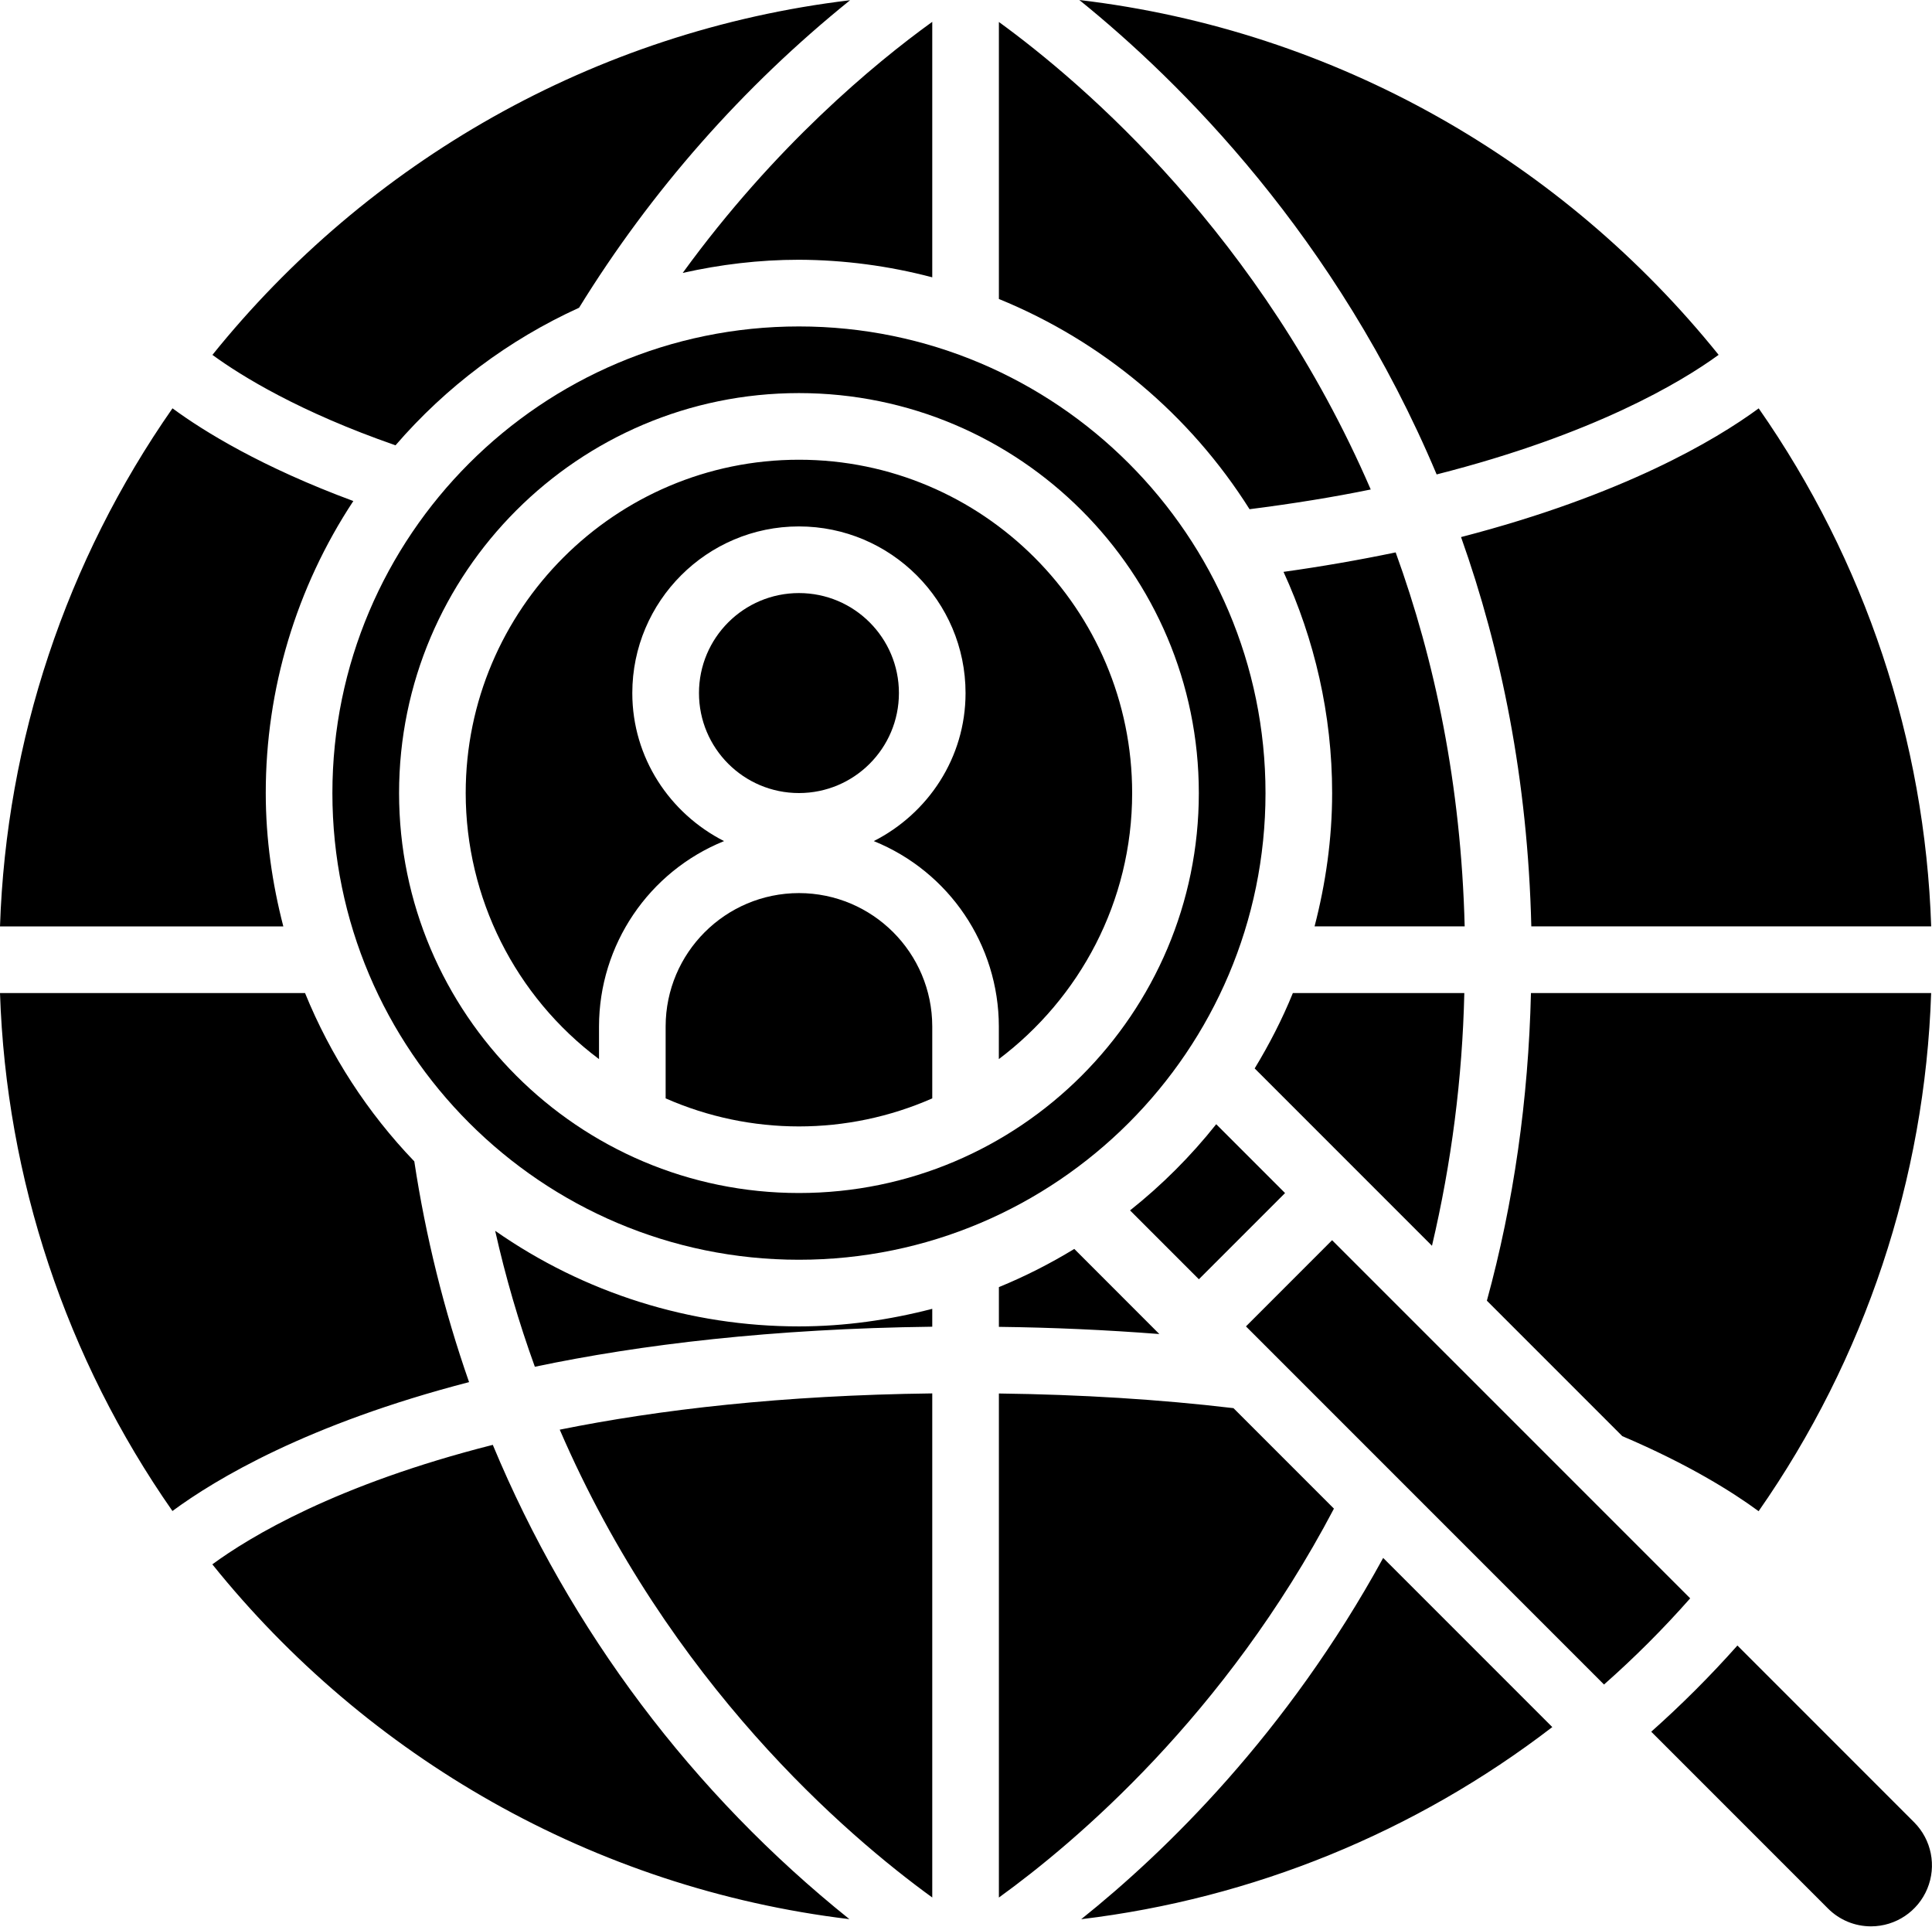
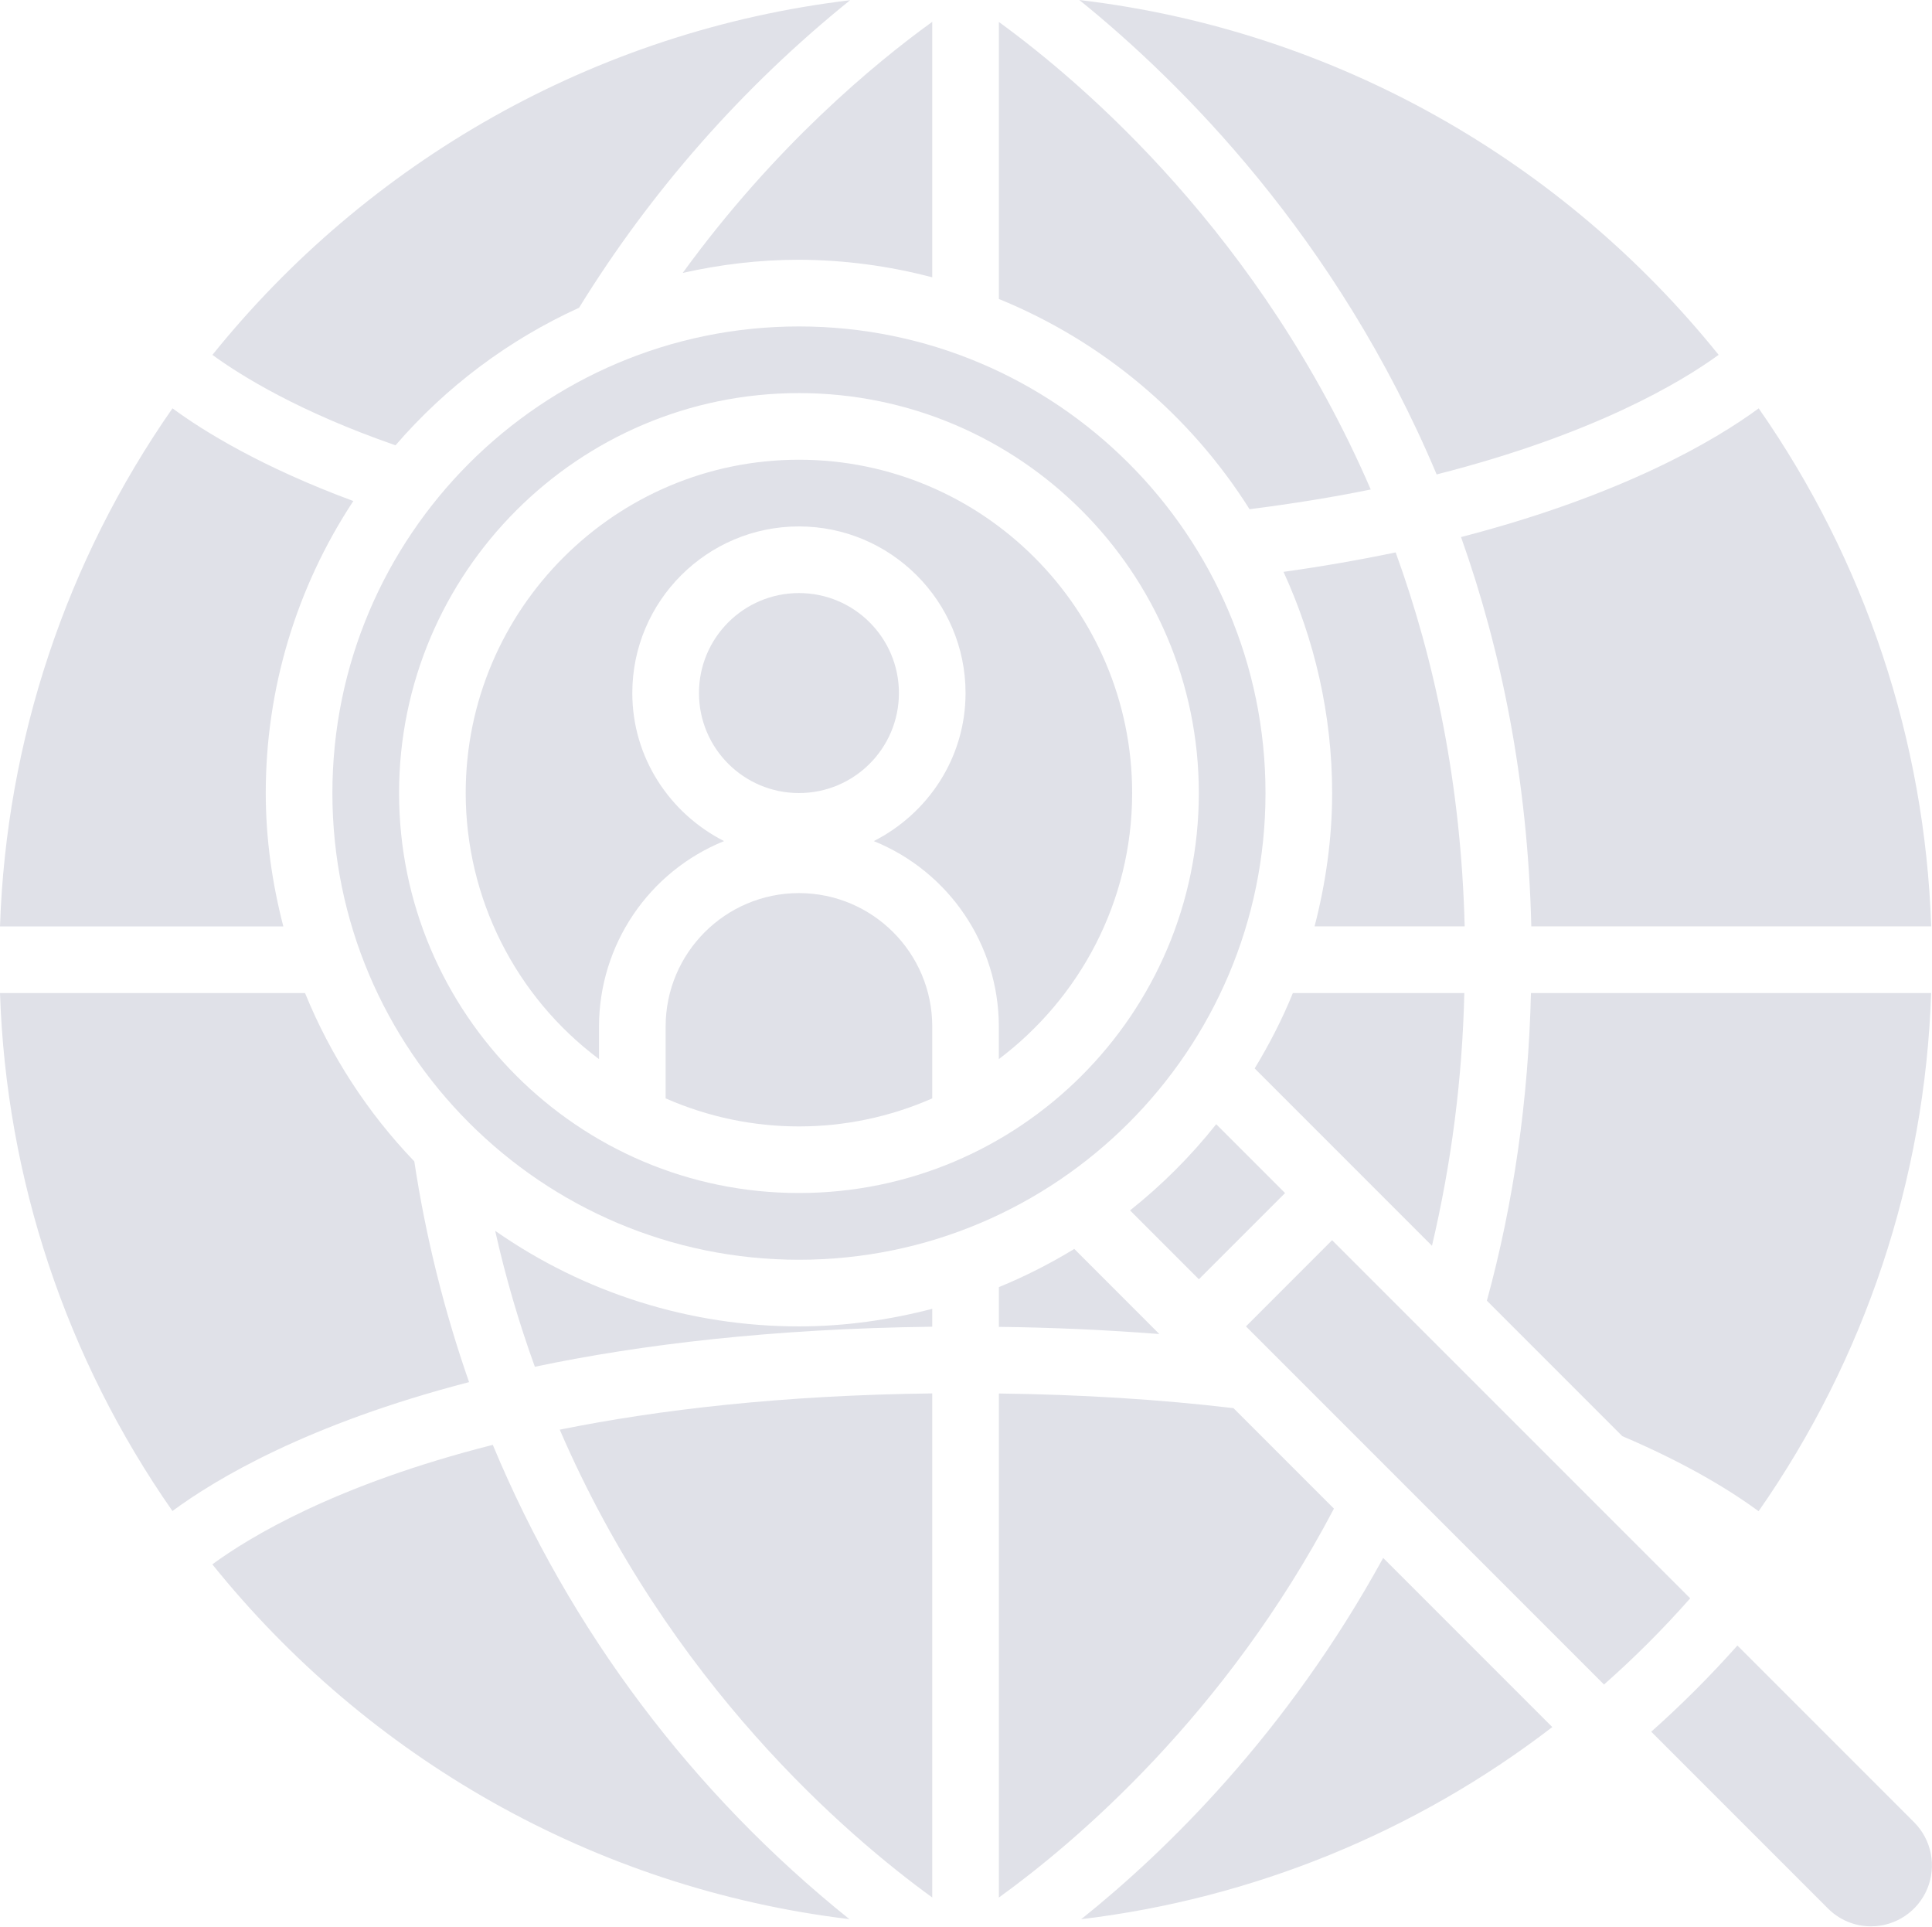
- <svg xmlns="http://www.w3.org/2000/svg" width="43" height="42.865" viewBox="0 0 43 42.865">
+ <svg xmlns="http://www.w3.org/2000/svg" width="43" height="42.865" viewBox="0 0 43 42.865" fill="#e0e1e8">
  <path d="M39.141 33.627c-.581-.427-1.559-1.042-3.034-1.67l-3.014-3.014c.598-2.182.924-4.479.981-6.846h8.907a21.372 21.372 0 0 1-3.84 11.53zm3.841-13.013h-8.9c-.079-3.271-.672-6.154-1.564-8.663 3.595-.931 5.663-2.156 6.625-2.864a21.383 21.383 0 0 1 3.839 11.527zm-15.057 3.161c.324-.535.613-1.093.85-1.678h3.816a27.23 27.23 0 0 1-.72 5.624l-3.946-3.946zm.676 2.773l-1.918 1.918-1.532-1.532a11.917 11.917 0 0 0 1.918-1.918l1.532 1.532zm.657-5.934c.246-.95.391-1.941.391-2.967 0-1.757-.394-3.419-1.082-4.922a37.948 37.948 0 0 0 2.496-.433c.871 2.4 1.455 5.168 1.536 8.322h-3.341zm8.993-12.718c-.837.61-2.786 1.775-6.276 2.661C29.747 5.263 26.267 1.812 24.022 0c5.734.676 10.783 3.614 14.229 7.896zM22.232.489c1.906 1.386 5.835 4.759 8.276 10.403-.824.169-1.725.315-2.697.439a11.917 11.917 0 0 0-5.579-4.678V.489zM18.92.005a26.992 26.992 0 0 0-6.032 6.843 11.92 11.92 0 0 0-4.085 3.061c-2.136-.742-3.43-1.541-4.075-2.012C8.167 3.624 13.202.689 18.92.005zm1.829.481v5.685a11.808 11.808 0 0 0-2.967-.391c-.89 0-1.753.106-2.587.293 2.048-2.819 4.264-4.656 5.554-5.587zm-16.91 8.6c.703.517 1.991 1.31 4.025 2.063a11.789 11.789 0 0 0-1.949 6.499c0 1.025.145 2.017.391 2.967H0A21.379 21.379 0 0 1 3.839 9.086zM0 22.097h6.789a11.88 11.88 0 0 0 2.432 3.746 27.31 27.31 0 0 0 1.219 4.912c-3.592.93-5.64 2.158-6.602 2.868A21.365 21.365 0 0 1 0 22.097zM4.726 34.81c.83-.61 2.755-1.776 6.242-2.659a26.643 26.643 0 0 0 7.937 10.554c-5.715-.689-10.743-3.623-14.179-7.895zm16.023 7.413c-1.909-1.384-5.851-4.76-8.291-10.41 2.214-.447 4.952-.766 8.291-.807v11.217zm0-12.701c-3.567.044-6.486.395-8.845.891a24.796 24.796 0 0 1-.883-3.025 11.793 11.793 0 0 0 6.761 2.127c1.025 0 2.017-.145 2.967-.391v.398zm1.483-.881a11.84 11.84 0 0 0 1.678-.85l1.893 1.894a54.537 54.537 0 0 0-3.571-.16v-.884zm0 2.367c1.823.023 3.575.131 5.221.326l2.236 2.236c-2.42 4.601-5.75 7.422-7.457 8.654V31.008zm1.832 11.698c1.873-1.497 4.577-4.125 6.721-8.039l3.764 3.764a21.384 21.384 0 0 1-10.485 4.275zM35.7 37.484l-7.969-7.969 1.917-1.918 7.97 7.969a21.698 21.698 0 0 1-1.918 1.918zm5.943 5.381c-.361 0-.702-.141-.958-.397l-3.934-3.934a23.142 23.142 0 0 0 1.918-1.918l3.934 3.934a1.357 1.357 0 0 1-.96 2.315zM17.782 10.23c-4.09 0-7.417 3.327-7.417 7.417a7.4 7.4 0 0 0 2.967 5.92v-.728a4.455 4.455 0 0 1 2.783-4.123c-1.205-.613-2.042-1.852-2.042-3.294 0-2.045 1.664-3.708 3.708-3.708s3.709 1.663 3.709 3.708c0 1.442-.836 2.681-2.042 3.294a4.456 4.456 0 0 1 2.783 4.123v.728c1.797-1.355 2.967-3.5 2.967-5.92.001-4.089-3.326-7.417-7.416-7.417z" />
  <circle cx="17.782" cy="15.422" r="2.225" />
  <path d="M17.782 19.873a2.97 2.97 0 0 0-2.967 2.967v1.601a7.364 7.364 0 0 0 5.934 0V22.84a2.97 2.97 0 0 0-2.967-2.967z" />
  <path d="M17.782 7.264c-5.726 0-10.384 4.658-10.384 10.384s4.658 10.384 10.384 10.384 10.384-4.658 10.384-10.384S23.508 7.264 17.782 7.264zm0 19.283c-4.908 0-8.9-3.992-8.9-8.9s3.992-8.9 8.9-8.9 8.9 3.992 8.9 8.9c.001 4.908-3.992 8.9-8.9 8.9z" />
</svg>
